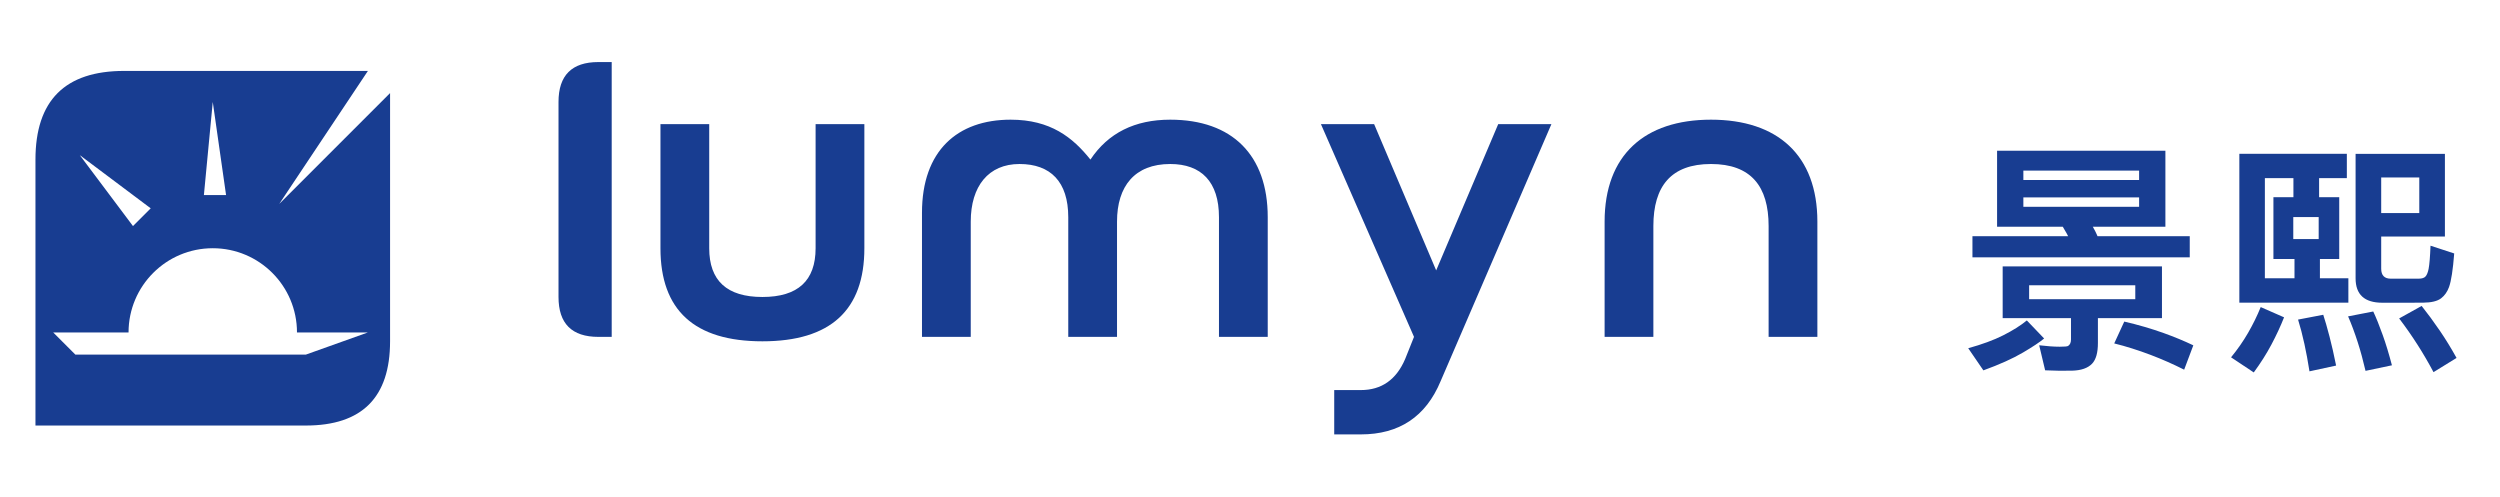
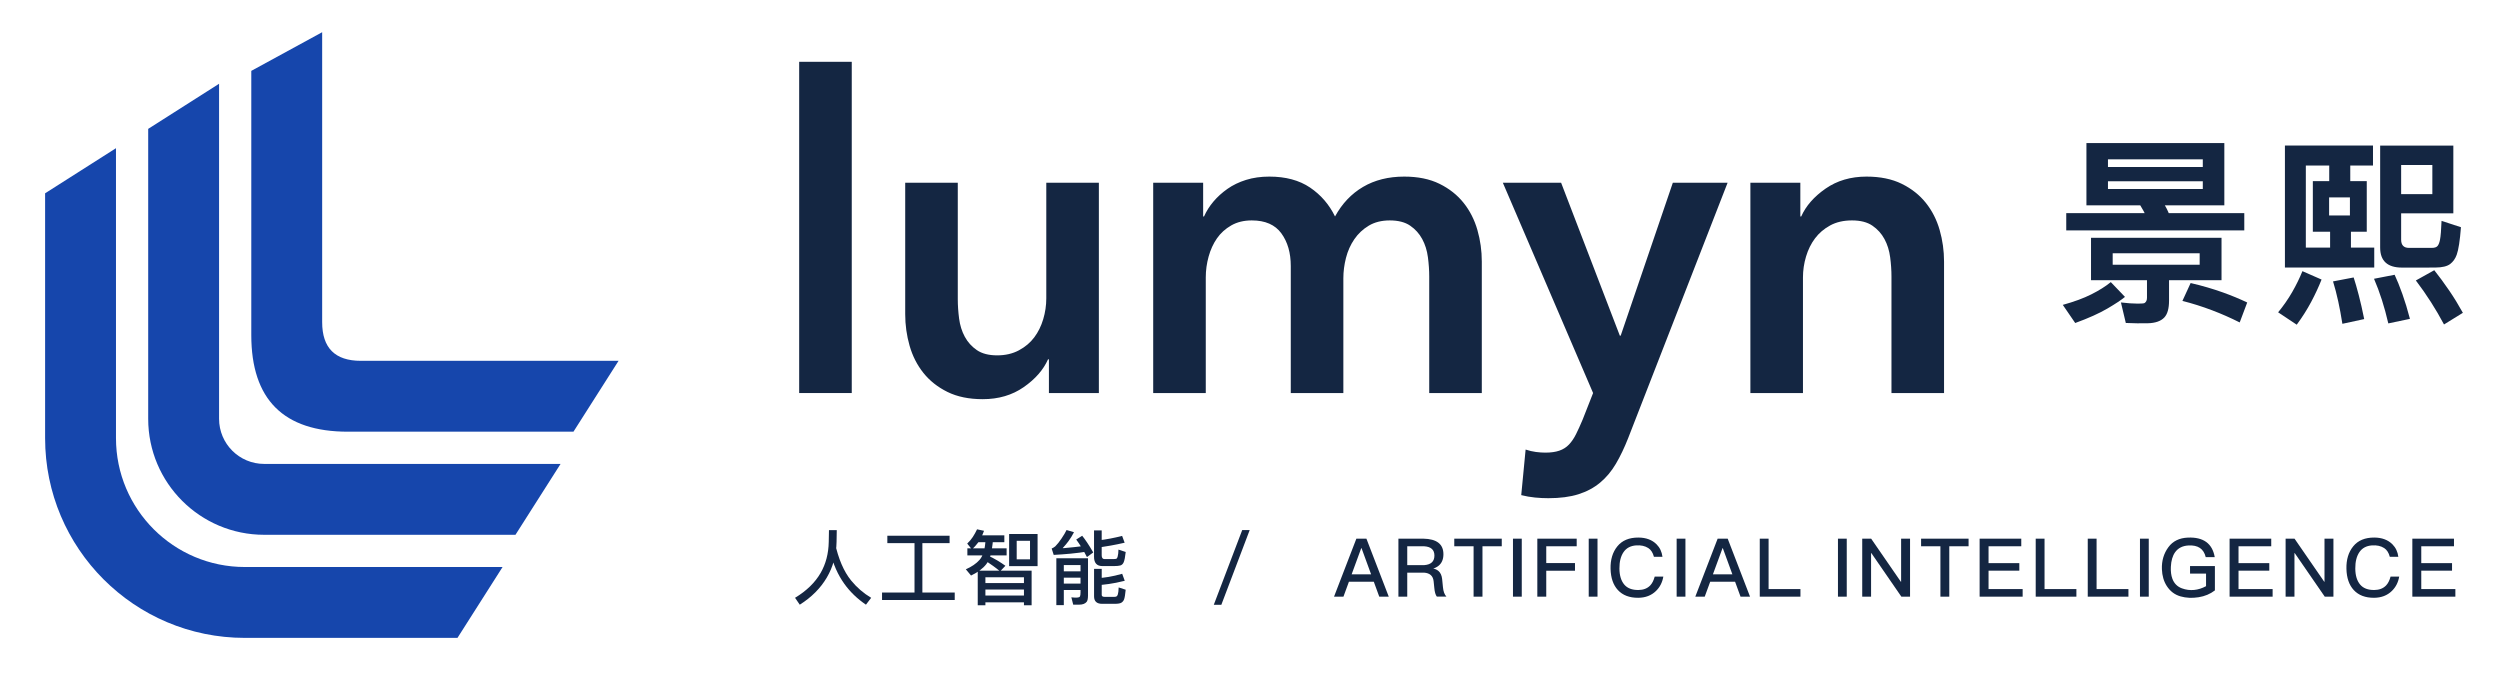
- <svg xmlns="http://www.w3.org/2000/svg" viewBox="0 0 564 112" role="img">
-   <g transform="translate(0 8)">
-     <path fill="#183D91" fill-rule="evenodd" d="M8 28Q8 8 28 8H83L63 38L88 13V69Q88 88 69 88H8Z M29 67A19 19 0 0 1 67 67H83L69 72H17L12 67Z M46 36L48 15L51 36Z M30 43L18 27L34 39Z" />
+ <svg xmlns="http://www.w3.org/2000/svg" viewBox="0 0 388 106" role="img">
+   <g transform="translate(2 5)">
+     <g fill="#1646AC">
+       <path d="M5 25L16 18V63A20 20 0 0 0 36 83H76L69 94H36A31 31 0 0 1 5 63Z" />
+       <path d="M21 15L32 8V60A7 7 0 0 0 39 67H85L78 78H39A18 18 0 0 1 21 60Z" />
+       <path d="M37 6L48 0V45Q48 51 54 51H94L87 62H52Q37 62 37 47Z" />
+     </g>
  </g>
-   <g transform="translate(126 12)">
-     <path fill="#183D91" d="M0 11Q0 2 9 2H12V64H9Q0 64 0 55Z" />
-     <path transform="translate(23 0)" fill="#183D91" d="M0 16H11V44Q11 55 23 55Q35 55 35 44V16H46V44Q46 65 23 65Q0 65 0 44Z" />
-     <path transform="translate(82 0)" fill="#183D91" d="M0 64V36C0 22 8 15 20 15C29 15 34 19 38 24C42 18 48 15 56 15C70 15 78 23 78 37V64H67V37C67 29 63 25 56 25C48 25 44 30 44 38V64H33V37C33 29 29 25 22 25C15 25 11 30 11 38V64Z" />
-     <path transform="translate(172 0)" fill="#183D91" d="M0 16H12L26 49L40 16H52L27 74Q22 86 9 86H3V76H9Q16 76 19 69L21 64Z" />
-     <path transform="translate(236 0)" fill="#183D91" d="M0 64V38C0 23 9 15 24 15C39 15 48 23 48 38V64H37V39C37 30 33 25 24 25S11 30 11 39V64Z" />
+   <g transform="translate(119 -7) scale(.68)" fill="#142642">
+     <path d="M7.400 24.400 L19.400 24.400 L19.400 100.000 L7.400 100.000 Z" />
+     <path d="M75.800 100.000 L64.400 100.000 L64.400 92.300 L64.200 92.300 Q62.600 95.900 58.650 98.650 Q54.700 101.400 49.300 101.400 Q44.600 101.400 41.250 99.750 Q37.900 98.100 35.750 95.400 Q33.600 92.700 32.600 89.200 Q31.600 85.700 31.600 82.000 L31.600 52.000 L43.600 52.000 L43.600 78.600 Q43.600 80.700 43.900 83.000 Q44.200 85.300 45.200 87.150 Q46.200 89.000 47.950 90.200 Q49.700 91.400 52.600 91.400 Q55.400 91.400 57.550 90.250 Q59.700 89.100 61.050 87.300 Q62.400 85.500 63.100 83.150 Q63.800 80.800 63.800 78.400 L63.800 52.000 L75.800 52.000 Z" />
+     <path d="M145.500 50.600 Q150.200 50.600 153.550 52.250 Q156.900 53.900 159.050 56.600 Q161.200 59.300 162.200 62.800 Q163.200 66.300 163.200 70.000 L163.200 100.000 L151.200 100.000 L151.200 73.400 Q151.200 71.300 150.900 69.000 Q150.600 66.700 149.600 64.850 Q148.600 63.000 146.850 61.800 Q145.100 60.600 142.200 60.600 Q139.400 60.600 137.400 61.800 Q135.400 63.000 134.100 64.900 Q132.800 66.800 132.200 69.150 Q131.600 71.500 131.600 73.800 L131.600 100.000 L119.600 100.000 L119.600 71.000 Q119.600 66.500 117.450 63.550 Q115.300 60.600 110.700 60.600 Q108.000 60.600 106.000 61.750 Q104.000 62.900 102.750 64.700 Q101.500 66.500 100.850 68.850 Q100.200 71.200 100.200 73.600 L100.200 100.000 L88.200 100.000 L88.200 52.000 L99.600 52.000 L99.600 59.700 L99.800 59.700 Q100.600 57.900 101.950 56.300 Q103.300 54.700 105.150 53.400 Q107.000 52.100 109.400 51.350 Q111.800 50.600 114.700 50.600 Q120.300 50.600 124.000 53.100 Q127.700 55.600 129.700 59.700 Q132.100 55.300 136.100 52.950 Q140.100 50.600 145.500 50.600 Z" />
+     <path d="M168.000 52.000 L181.300 52.000 L194.700 86.900 L194.900 86.900 L206.800 52.000 L219.300 52.000 L196.600 110.300 Q195.300 113.600 193.800 116.150 Q192.300 118.700 190.200 120.450 Q188.100 122.200 185.250 123.100 Q182.400 124.000 178.400 124.000 Q176.900 124.000 175.350 123.850 Q173.800 123.700 172.200 123.300 L173.200 112.900 Q174.400 113.300 175.550 113.450 Q176.700 113.600 177.700 113.600 Q179.600 113.600 180.900 113.150 Q182.200 112.700 183.100 111.750 Q184.000 110.800 184.700 109.400 Q185.400 108.000 186.200 106.100 L188.600 100.000 Z" />
+     <path d="M224.500 52.000 L235.900 52.000 L235.900 59.700 L236.100 59.700 Q237.700 56.100 241.650 53.350 Q245.600 50.600 251.000 50.600 Q255.700 50.600 259.050 52.250 Q262.400 53.900 264.550 56.600 Q266.700 59.300 267.700 62.800 Q268.700 66.300 268.700 70.000 L268.700 100.000 L256.700 100.000 L256.700 73.400 Q256.700 71.300 256.400 69.000 Q256.100 66.700 255.100 64.850 Q254.100 63.000 252.350 61.800 Q250.600 60.600 247.700 60.600 Q244.800 60.600 242.700 61.750 Q240.600 62.900 239.250 64.700 Q237.900 66.500 237.200 68.850 Q236.500 71.200 236.500 73.600 L236.500 100.000 L224.500 100.000 Z" />
  </g>
-   <g transform="translate(442 23) scale(.55)" fill="#183D91">
+   <g transform="translate(319 16) scale(.31)" fill="#142642">
    <path d="M79.179 43.001 Q79.179 43.001 79.179 51.180 Q79.179 51.180 20.920 51.180 Q20.920 51.180 20.920 43.001 Q20.920 43.001 79.179 43.001 Z M15.529 20.000 Q15.529 20.000 16.773 20.000 Q16.773 20.000 26.311 20.000 Q26.311 27.795 26.311 35.583 Q26.311 43.386 26.311 51.180 Q26.311 51.180 15.529 51.180 Q15.529 43.386 15.529 35.586 Q15.529 27.795 15.529 20.000 Z M73.788 20.000 Q73.788 20.000 82.873 20.000 Q82.873 20.000 84.570 20.000 Q84.570 27.795 84.570 35.596 Q84.570 43.385 84.570 51.180 Q84.570 51.180 73.788 51.180 Q73.788 43.386 73.788 35.598 Q73.788 27.795 73.788 20.000 Z M79.179 20.000 Q79.179 20.000 79.179 28.152 Q79.179 28.152 20.920 28.152 Q20.920 28.152 20.920 20.000 Q20.920 20.000 79.179 20.000 Z M79.179 32.002 Q79.179 32.002 79.179 39.142 Q79.179 39.142 20.920 39.142 Q20.920 39.142 20.920 32.002 Q20.920 32.002 79.179 32.002 Z M56.886 98.913 Q56.890 104.830 54.512 107.342 Q51.918 110.080 46.300 110.223 Q41.160 110.353 35.241 110.080 Q35.241 110.080 32.802 99.808 Q37.703 100.394 41.244 100.398 Q44.177 100.402 44.658 100.084 Q45.833 99.307 45.845 97.494 Q45.845 97.494 45.845 84.818 Q45.845 84.818 56.886 84.818 Q56.886 84.818 56.886 98.913 Z M63.583 99.048 Q63.583 99.048 67.698 90.089 Q76.281 92.075 83.957 94.830 Q90.380 97.136 96.024 99.828 Q96.024 99.828 92.265 109.813 Q85.422 106.376 78.509 103.753 Q70.887 100.860 63.583 99.048 Z M9.911 110.099 Q9.911 110.099 3.693 101.017 Q12.213 98.658 17.964 95.762 Q23.924 92.760 27.733 89.620 Q27.733 89.620 34.827 97.029 Q32.053 99.320 26.149 102.792 Q19.899 106.469 9.911 110.099 Z M94.560 55.078 Q94.560 55.078 94.560 63.738 Q72.276 63.738 49.993 63.738 Q27.709 63.738 5.425 63.738 Q5.425 63.738 5.425 55.078 Q27.708 55.078 49.992 55.078 Q72.276 55.078 94.560 55.078 Z M39.882 47.098 Q39.882 47.098 52.310 47.091 Q54.371 50.188 55.777 52.989 Q57.258 55.939 58.240 59.408 Q58.240 59.408 46.766 59.408 Q45.725 56.929 44.075 53.922 Q42.327 50.736 39.882 47.098 Z M77.692 80.917 Q77.692 80.917 77.692 88.677 Q77.692 88.677 23.250 88.677 Q23.250 88.677 23.250 80.917 Q23.250 80.917 77.692 80.917 Z M17.824 67.445 Q17.824 67.445 19.084 67.445 Q19.084 67.445 28.675 67.445 Q28.675 72.753 28.675 78.056 Q28.675 83.369 28.675 88.677 Q28.675 88.677 17.824 88.677 Q17.824 83.369 17.824 78.058 Q17.824 72.753 17.824 67.445 Z M72.221 67.445 Q72.221 67.445 81.443 67.445 Q81.443 67.445 83.163 67.445 Q83.163 72.753 83.163 78.066 Q83.163 83.369 83.163 88.677 Q83.163 88.677 72.221 88.677 Q72.221 83.369 72.221 78.067 Q72.221 72.753 72.221 67.445 Z M77.692 67.445 Q77.692 67.445 77.692 75.184 Q77.692 75.184 23.250 75.184 Q23.250 75.184 23.250 67.445 Q23.250 67.445 77.692 67.445 Z" />
    <path d="M158.996 21.258 Q158.996 21.258 158.996 31.249 Q158.996 31.249 120.138 31.249 Q120.138 31.249 120.138 21.258 Q120.138 21.258 158.996 21.258 Z M159.623 82.326 Q148.614 82.326 137.604 82.326 Q126.595 82.326 114.902 82.326 Q114.902 66.572 114.902 51.467 Q114.902 36.362 114.902 21.258 Q114.902 21.258 125.374 21.258 Q125.374 34.077 125.374 46.791 Q125.374 59.278 125.371 72.334 Q134.372 72.334 142.644 72.334 Q151.067 72.334 159.623 72.334 Q159.623 72.334 159.623 82.326 Z M137.522 60.333 Q137.522 60.333 138.784 60.333 Q138.784 60.333 147.951 60.333 Q147.951 64.576 147.951 68.845 Q147.951 73.075 147.951 77.330 Q147.951 77.330 137.522 77.330 Q137.522 73.081 137.522 68.851 Q137.522 64.582 137.522 60.333 Z M137.083 26.253 Q137.083 26.253 138.345 26.253 Q138.345 26.253 147.617 26.253 Q147.617 30.473 147.617 34.718 Q147.617 38.923 147.617 43.153 Q147.617 43.153 137.083 43.153 Q137.083 38.928 137.083 34.722 Q137.083 30.478 137.083 26.253 Z M151.659 56.248 Q151.659 56.248 151.659 64.418 Q151.659 64.418 132.952 64.418 Q132.952 64.418 132.952 56.248 Q132.952 56.248 151.659 56.248 Z M128.880 39.076 Q128.880 39.076 129.999 39.076 Q129.999 39.076 137.024 39.076 Q137.024 45.411 137.024 51.741 Q137.024 58.082 137.024 64.418 Q137.024 64.418 128.880 64.418 Q128.880 58.082 128.880 51.743 Q128.880 45.411 128.880 39.076 Z M147.444 39.076 Q147.444 39.076 154.309 39.076 Q154.309 39.076 155.875 39.076 Q155.875 45.411 155.875 51.752 Q155.875 58.082 155.875 64.418 Q155.875 64.418 147.444 64.418 Q147.444 58.082 147.444 51.753 Q147.444 45.411 147.444 39.076 Z M151.659 39.076 Q151.659 39.076 151.659 47.230 Q151.659 47.230 132.952 47.230 Q132.952 47.230 132.952 39.076 Q132.952 39.076 151.659 39.076 Z M194.004 45.569 Q194.004 45.569 194.004 55.204 Q194.004 55.204 167.835 55.204 Q167.835 55.204 167.835 45.569 Q167.835 45.569 194.004 45.569 Z M193.966 21.295 Q193.966 21.295 193.966 30.987 Q193.966 30.987 167.835 30.987 Q167.835 30.987 167.835 21.295 Q167.835 21.295 193.966 21.295 Z M188.711 21.295 Q188.711 21.295 197.523 21.295 Q197.523 21.295 199.221 21.295 Q199.221 29.773 199.221 38.256 Q199.221 46.727 199.221 55.204 Q199.221 55.204 188.711 55.204 Q188.711 46.727 188.711 38.258 Q188.711 29.772 188.711 21.295 Z M200.903 75.946 Q199.839 78.871 197.651 80.547 Q195.374 82.291 190.275 82.333 Q187.357 82.357 183.012 82.357 Q177.886 82.357 173.541 82.357 Q162.583 82.357 162.583 72.342 Q162.583 47.364 162.583 21.295 Q162.583 21.295 173.088 21.295 Q173.088 46.125 173.088 68.388 Q173.095 72.490 177.021 72.490 Q179.481 72.490 183.107 72.490 Q186.356 72.490 188.428 72.490 Q190.566 72.490 191.356 71.491 Q192.138 70.501 192.540 68.436 Q193.056 65.786 193.316 58.964 Q193.316 58.964 203.033 62.142 Q202.260 72.210 200.903 75.946 Z M120.817 110.947 Q120.817 110.947 111.502 104.746 Q115.520 99.859 118.524 94.643 Q121.522 89.437 123.667 84.142 Q123.667 84.142 133.248 88.345 Q131.093 93.796 128.040 99.547 Q125.046 105.187 120.817 110.947 Z M138.987 89.270 Q138.987 89.270 149.317 87.294 Q150.453 90.739 151.909 96.311 Q153.240 101.403 154.591 108.133 Q154.591 108.133 143.668 110.496 Q142.702 104.327 141.595 99.281 Q140.385 93.766 138.987 89.270 Z M159.507 87.952 Q159.507 87.952 169.828 85.950 Q171.613 89.737 173.733 95.657 Q175.669 101.066 177.490 108.022 Q177.490 108.022 166.661 110.298 Q165.192 103.946 163.475 98.600 Q161.607 92.779 159.507 87.952 Z M180.450 88.803 Q180.450 88.803 189.673 83.670 Q193.341 88.270 197.191 93.906 Q200.709 99.058 203.995 104.999 Q203.995 104.999 194.549 110.830 Q191.452 105.019 188.072 99.722 Q184.402 93.973 180.450 88.803 Z" />
  </g>
+   <g transform="translate(123 80) scale(.126)" fill="#142642">
+     <path d="M8.924 109.914 Q8.924 109.914 3.100 101.416 Q24.443 88.528 34.693 70.661 Q44.208 54.074 44.616 32.466 Q44.888 18.094 44.888 18.094 Q44.888 18.094 54.488 18.094 Q54.488 18.094 54.249 32.354 Q53.840 56.770 42.160 76.586 Q30.604 96.192 8.924 109.914 Z M63.828 84.237 Q51.797 67.470 46.476 44.895 Q46.476 44.895 47.476 42.925 Q47.476 42.925 52.170 33.395 Q58.627 63.456 72.198 80.121 Q82.647 92.952 96.866 101.429 Q96.866 101.429 90.435 109.889 Q74.437 99.023 63.828 84.237 Z" />
+     <path d="M193.463 25.000 Q193.463 25.000 193.463 34.075 Q174.294 34.075 155.125 34.075 Q135.956 34.075 116.787 34.075 Q116.787 34.075 116.787 25.000 Q135.956 25.000 155.125 25.000 Q174.294 25.000 193.463 25.000 Z M199.796 94.921 Q199.796 94.921 199.796 104.100 Q177.413 104.100 155.030 104.100 Q132.646 104.100 110.263 104.100 Q110.263 104.100 110.263 94.921 Q132.646 94.921 155.029 94.921 Q177.413 94.921 199.796 94.921 Z M150.261 29.538 Q150.261 29.538 151.361 29.538 Q151.361 29.538 159.941 29.538 Q159.941 47.030 159.941 64.551 Q159.941 82.016 159.941 99.510 Q159.941 99.510 150.261 99.510 Q150.261 82.017 150.261 64.552 Q150.261 47.031 150.261 29.538 Z" />
+     <path d="M297.185 54.040 Q297.185 54.040 297.185 62.400 Q297.185 62.400 271.464 62.400 Q271.464 62.400 271.464 54.040 Q271.464 54.040 297.185 54.040 Z M266.800 22.828 Q266.800 22.828 267.900 22.828 Q267.900 22.828 276.127 22.828 Q276.127 32.722 276.127 42.607 Q276.127 52.507 276.127 62.400 Q276.127 62.400 266.800 62.400 Q266.800 52.507 266.800 42.610 Q266.800 32.721 266.800 22.828 Z M292.521 22.828 Q292.521 22.828 300.348 22.828 Q300.348 22.828 301.848 22.828 Q301.848 32.722 301.848 42.621 Q301.848 52.507 301.848 62.400 Q301.848 62.400 292.521 62.400 Q292.521 52.507 292.521 42.623 Q292.521 32.721 292.521 22.828 Z M297.185 22.828 Q297.185 22.828 297.185 31.217 Q297.185 31.217 271.464 31.217 Q271.464 31.217 271.464 22.828 Q271.464 22.828 297.185 22.828 Z M220.833 41.722 Q220.833 41.722 215.182 34.624 Q219.322 30.702 222.072 26.484 Q224.926 22.107 227.298 17.070 Q227.298 17.070 235.887 18.884 Q232.401 28.221 228.799 33.131 Q224.995 38.318 220.833 41.722 Z M260.900 24.461 Q260.900 24.461 260.900 32.941 Q260.900 32.941 224.230 32.941 Q224.230 32.941 228.254 24.461 Q228.254 24.461 260.900 24.461 Z M263.700 40.491 Q263.700 40.491 263.700 49.211 Q251.616 49.210 239.533 49.211 Q227.449 49.211 215.365 49.211 Q215.365 49.211 215.365 40.491 Q227.448 40.491 239.532 40.491 Q251.616 40.491 263.700 40.491 Z M219.869 74.001 Q219.869 74.001 213.476 66.308 Q224.143 61.656 230.300 54.784 Q237.193 47.091 237.751 28.701 Q237.751 28.701 237.751 28.701 Q237.751 28.701 247.028 28.701 Q247.028 28.701 246.450 34.839 Q244.837 51.978 238.653 59.993 Q232.514 67.948 219.869 74.001 Z M236.762 55.022 Q236.762 55.022 239.683 48.890 Q246.817 52.119 252.550 55.593 Q257.848 58.804 262.212 61.973 Q262.212 61.973 255.693 68.813 Q251.515 65.354 246.949 62.072 Q241.902 58.444 236.762 55.022 Z M289.780 83.252 Q289.780 83.252 289.780 91.252 Q289.780 91.252 232.856 91.252 Q232.856 91.252 232.856 83.252 Q232.856 83.252 289.780 83.252 Z M228.136 68.000 Q228.136 68.000 229.236 68.000 Q229.236 68.000 237.576 68.000 Q237.576 78.646 237.576 89.284 Q237.576 99.937 237.576 110.583 Q237.576 110.583 228.136 110.583 Q228.136 99.937 228.136 89.287 Q228.136 78.646 228.136 68.000 Z M285.060 68.000 Q285.060 68.000 293.000 68.000 Q293.000 68.000 294.500 68.000 Q294.500 78.646 294.500 89.298 Q294.500 99.937 294.500 110.583 Q294.500 110.583 285.060 110.583 Q285.060 99.937 285.060 89.300 Q285.060 78.646 285.060 68.000 Z M289.780 68.000 Q289.780 68.000 289.780 76.163 Q289.780 76.163 232.856 76.163 Q232.856 76.163 232.856 68.000 Q232.856 68.000 289.780 68.000 Z M289.780 98.657 Q289.780 98.657 289.780 107.017 Q289.780 107.017 232.856 107.017 Q232.856 107.017 232.856 98.657 Q232.856 98.657 289.780 98.657 Z" />
+     <path d="M407.930 57.594 Q406.534 60.851 403.706 61.610 Q400.997 62.337 395.950 62.337 Q393.348 62.337 389.553 62.337 Q384.959 62.337 381.672 62.337 Q371.368 62.337 371.380 50.873 Q371.380 35.870 371.380 18.393 Q371.380 18.393 380.820 18.393 Q380.820 35.795 380.820 49.193 Q380.852 53.737 384.325 53.737 Q387.418 53.737 389.909 53.737 Q393.365 53.737 395.307 53.737 Q396.999 53.737 398.377 53.487 Q399.754 53.237 400.457 50.721 Q401.376 47.432 401.481 42.035 Q401.481 42.035 410.396 44.981 Q409.413 54.131 407.930 57.594 Z M376.100 30.785 Q383.714 29.894 391.327 28.453 Q398.837 27.031 405.978 25.174 Q405.978 25.174 409.073 33.575 Q399.890 35.664 391.953 37.073 Q383.900 38.502 376.100 39.669 Q376.100 39.669 376.100 30.785 Z M408.427 103.254 Q407.428 105.942 405.099 107.413 Q402.846 108.836 396.796 108.836 Q393.574 108.836 389.871 108.836 Q385.351 108.836 381.382 108.836 Q371.406 108.836 371.418 99.595 Q371.418 82.793 371.418 65.747 Q371.418 65.747 380.858 65.747 Q380.858 82.717 380.858 97.886 Q380.889 100.236 384.203 100.236 Q389.127 100.236 391.425 100.236 Q395.105 100.236 396.657 100.236 Q397.961 100.236 398.988 99.774 Q400.022 99.309 400.694 97.243 Q401.532 94.668 401.723 88.649 Q401.723 88.649 410.371 91.479 Q409.504 100.355 408.427 103.254 Z M376.266 77.108 Q381.515 76.980 389.390 75.678 Q397.135 74.398 406.053 71.823 Q406.053 71.823 409.206 80.467 Q397.817 83.290 389.845 84.370 Q381.850 85.453 376.266 85.848 Q376.266 85.848 376.266 77.108 Z M324.950 52.758 Q324.950 52.758 326.050 52.758 Q326.050 52.758 334.159 52.758 Q334.159 67.189 334.159 81.611 Q334.159 96.049 334.159 110.479 Q334.159 110.479 324.950 110.479 Q324.950 96.049 324.950 81.615 Q324.950 67.189 324.950 52.758 Z M359.233 52.758 Q359.233 52.758 359.233 61.099 Q359.233 61.099 329.552 61.099 Q329.552 61.099 329.552 52.758 Q329.552 52.758 359.233 52.758 Z M363.954 98.755 Q363.882 104.366 362.386 106.288 Q359.601 109.865 352.992 109.882 Q350.124 109.889 345.742 109.897 Q345.742 109.897 343.441 100.838 Q346.022 101.107 347.754 101.180 Q353.176 101.407 354.016 99.808 Q354.745 98.420 354.740 94.772 Q354.740 94.772 354.740 52.758 Q354.740 52.758 363.765 52.758 Q363.765 52.758 363.954 52.758 Q363.954 52.758 363.954 98.755 Z M359.240 68.844 Q359.240 68.844 359.240 76.604 Q359.240 76.604 329.550 76.604 Q329.550 76.604 329.550 68.844 Q329.550 68.844 359.240 68.844 Z M359.240 83.952 Q359.240 83.952 359.240 91.832 Q359.240 91.832 329.550 91.832 Q329.550 91.832 329.550 83.952 Q329.550 83.952 359.240 83.952 Z M349.436 29.652 Q349.436 29.652 356.769 24.981 Q359.407 28.197 362.916 33.404 Q366.145 38.197 370.398 45.551 Q370.398 45.551 362.650 51.258 Q359.274 44.610 356.121 39.558 Q352.614 33.941 349.436 29.652 Z M337.541 17.924 Q337.541 17.924 346.701 20.643 Q343.434 26.898 339.908 31.656 Q336.967 35.625 333.428 39.439 Q333.074 39.819 332.717 40.272 Q333.857 40.276 334.732 40.190 Q339.571 39.717 345.711 39.127 Q353.227 38.404 360.716 37.173 Q360.716 37.173 364.985 44.151 Q353.396 46.025 342.323 47.070 Q332.333 48.012 321.702 48.585 Q321.702 48.585 319.195 40.740 Q320.259 40.282 321.489 39.563 Q323.012 38.670 323.656 38.026 Q327.408 34.270 331.313 28.443 Q335.651 21.971 337.541 17.924 Z" />
+     <path d="M563.100 18.000 Q563.100 18.000 553.900 18.000 Q553.900 18.000 518.900 110.000 Q518.900 110.000 528.200 110.000 Q528.200 110.000 563.100 18.000 Z" />
+     <path d="M667.000 100.000 Q667.000 100.000 694.500 28.600 Q694.500 28.600 706.900 28.600 Q706.900 28.600 734.400 100.000 Q734.400 100.000 722.700 100.000 Q722.700 100.000 700.900 40.300 Q700.900 40.300 700.500 40.300 Q700.500 40.300 678.600 100.000 Q678.600 100.000 667.000 100.000 Z M718.222 72.520 Q718.222 72.520 721.822 81.600 Q721.822 81.600 679.615 81.600 Q679.615 81.600 683.215 72.520 Q683.215 72.520 718.222 72.520 Z" />
+     <path d="M752.238 63.238 Q752.238 63.238 785.455 63.238 Q785.455 63.238 785.455 64.917 Q798.775 65.418 800.152 78.298 Q800.718 83.590 801.168 88.408 Q801.902 96.268 805.427 99.944 Q805.427 99.944 793.627 99.944 Q791.180 96.846 790.502 89.138 Q790.162 85.282 789.658 80.917 Q788.527 71.133 777.827 70.434 Q777.827 70.434 752.238 70.434 Q752.238 70.434 752.238 63.238 Z M776.976 28.577 Q801.788 29.036 801.737 47.819 Q801.685 66.755 776.976 67.270 Q752.238 67.270 752.238 67.270 Q752.238 61.815 752.238 61.155 Q778.179 61.155 778.179 61.155 Q790.603 60.249 790.647 49.436 Q790.692 38.649 777.849 37.947 Q752.238 37.947 752.238 37.947 Q752.238 28.577 752.238 28.577 Q776.976 28.577 776.976 28.577 Z M746.300 28.577 Q746.300 28.577 747.400 28.577 Q747.400 28.577 757.180 28.577 Q757.180 46.433 757.180 64.282 Q757.180 82.144 757.180 100.000 Q757.180 100.000 746.300 100.000 Q746.300 82.144 746.300 64.285 Q746.300 46.433 746.300 28.577 Z" />
+     <path d="M838.900 33.275 Q838.900 33.275 840.000 33.275 Q840.000 33.275 849.833 33.275 Q849.833 49.974 849.833 66.648 Q849.833 83.330 849.833 100.015 Q849.833 100.015 838.900 100.015 Q838.900 83.330 838.900 66.664 Q838.900 49.960 838.900 33.275 Z M873.600 28.615 Q873.600 28.615 873.600 37.935 Q858.975 37.934 844.350 37.935 Q829.725 37.935 815.100 37.935 Q815.100 37.935 815.100 28.615 Q829.724 28.615 844.350 28.615 Q858.975 28.615 873.600 28.615 Z" />
+     <path d="M887.408 28.600 Q887.408 28.600 898.240 28.600 Q898.240 46.455 898.240 64.323 Q898.240 82.164 898.240 100.018 Q898.240 100.018 887.408 100.018 Q887.408 82.164 887.408 64.300 Q887.408 46.455 887.408 28.600 Z" />
+     <path d="M965.900 28.600 Q965.900 28.600 965.900 37.920 Q965.900 37.920 922.900 37.920 Q922.900 37.920 922.900 28.600 Q922.900 28.600 965.900 28.600 Z M917.400 28.600 Q917.400 28.600 918.500 28.600 Q918.500 28.600 928.400 28.600 Q928.400 46.450 928.400 64.294 Q928.400 82.150 928.400 100.000 Q928.400 100.000 917.400 100.000 Q917.400 82.150 917.400 64.296 Q917.400 46.450 917.400 28.600 Z M963.800 58.645 Q963.800 58.645 963.800 68.085 Q963.800 68.085 922.300 68.085 Q922.300 68.085 922.300 58.645 Q922.300 58.645 963.800 58.645 Z" />
+     <path d="M980.708 28.600 Q980.708 28.600 991.540 28.600 Q991.540 46.455 991.540 64.323 Q991.540 82.164 991.540 100.018 Q991.540 100.018 980.708 100.018 Q980.708 82.164 980.708 64.300 Q980.708 46.455 980.708 28.600 Z" />
+     <path d="M1061.041 50.927 Q1061.041 50.927 1071.548 50.927 Q1070.371 41.679 1064.313 35.582 Q1056.052 27.267 1041.891 27.209 Q1024.825 27.140 1016.006 37.991 Q1007.210 48.814 1007.617 65.751 Q1008.020 82.536 1016.625 91.860 Q1025.535 101.515 1041.702 101.399 Q1055.009 101.303 1063.518 93.047 Q1070.827 85.956 1072.604 75.295 Q1066.689 75.277 1061.983 75.330 Q1060.030 82.551 1056.367 86.294 Q1051.041 91.735 1041.891 91.816 Q1030.243 91.918 1024.511 85.130 Q1018.624 78.160 1018.532 65.425 Q1018.440 52.690 1023.597 45.157 Q1028.754 37.623 1039.021 36.873 Q1047.988 36.218 1054.096 40.158 Q1059.053 43.356 1061.041 50.927 Z" />
+     <path d="M1089.008 28.600 Q1089.008 28.600 1099.840 28.600 Q1099.840 46.455 1099.840 64.323 Q1099.840 82.164 1099.840 100.018 Q1099.840 100.018 1089.008 100.018 Q1089.008 82.164 1089.008 64.300 Q1089.008 46.455 1089.008 28.600 Z" />
+     <path d="M1112.000 100.000 Q1112.000 100.000 1139.500 28.600 Q1139.500 28.600 1151.900 28.600 Q1151.900 28.600 1179.400 100.000 Q1179.400 100.000 1167.700 100.000 Q1167.700 100.000 1145.900 40.300 Q1145.900 40.300 1145.500 40.300 Q1145.500 40.300 1123.600 100.000 Q1123.600 100.000 1112.000 100.000 Z M1163.222 72.520 Q1163.222 72.520 1166.822 81.600 Q1166.822 81.600 1124.615 81.600 Q1124.615 81.600 1128.215 72.520 Q1128.215 72.520 1163.222 72.520 Z" />
+     <path d="M1241.500 100.000 Q1228.972 100.000 1216.444 100.000 Q1203.916 100.000 1191.388 100.000 Q1191.388 82.150 1191.388 64.300 Q1191.388 46.450 1191.388 28.600 Q1191.388 28.600 1202.268 28.600 Q1202.268 44.148 1202.268 59.698 Q1202.268 75.248 1202.268 90.680 Q1212.109 90.680 1221.879 90.680 Q1231.639 90.680 1241.500 90.680 Q1241.500 90.680 1241.500 100.000 Z" />
+     <path d="M1287.708 28.600 Q1287.708 28.600 1298.540 28.600 Q1298.540 46.455 1298.540 64.323 Q1298.540 82.164 1298.540 100.018 Q1298.540 100.018 1287.708 100.018 Q1287.708 82.164 1287.708 64.300 Q1287.708 46.455 1287.708 28.600 Z" />
+     <path d="M1376.500 28.600 Q1365.500 28.600 1365.500 28.600 Q1365.500 81.706 1365.500 81.706 Q1365.225 81.706 1365.225 81.706 Q1328.608 28.600 1328.608 28.600 Q1317.600 28.600 1317.600 28.600 Q1317.600 100.000 1317.600 100.000 Q1328.500 100.000 1328.500 100.000 Q1328.500 46.309 1328.500 46.309 Q1328.800 46.309 1328.800 46.309 Q1365.800 100.000 1365.800 100.000 Q1376.500 100.000 1376.500 100.000 Q1376.500 28.600 1376.500 28.600 Z" />
+     <path d="M1413.900 33.275 Q1413.900 33.275 1415.000 33.275 Q1415.000 33.275 1424.833 33.275 Q1424.833 49.974 1424.833 66.648 Q1424.833 83.330 1424.833 100.015 Q1424.833 100.015 1413.900 100.015 Q1413.900 83.330 1413.900 66.664 Q1413.900 49.960 1413.900 33.275 Z M1448.600 28.615 Q1448.600 28.615 1448.600 37.935 Q1433.975 37.934 1419.350 37.935 Q1404.725 37.935 1390.100 37.935 Q1390.100 37.935 1390.100 28.615 Q1404.724 28.615 1419.350 28.615 Q1433.975 28.615 1448.600 28.615 Z" />
+     <path d="M1513.500 28.600 Q1513.500 28.600 1513.500 37.920 Q1513.500 37.920 1467.700 37.920 Q1467.700 37.920 1467.700 28.600 Q1467.700 28.600 1513.500 28.600 Z M1515.200 100.000 Q1501.950 100.000 1488.700 100.000 Q1475.450 100.000 1462.200 100.000 Q1462.200 82.150 1462.200 64.300 Q1462.200 46.450 1462.200 28.600 Q1462.200 28.600 1473.200 28.600 Q1473.200 44.150 1473.200 59.700 Q1473.200 75.250 1473.200 90.680 Q1482.800 90.680 1493.600 90.680 Q1504.400 90.680 1515.200 90.680 Q1515.200 90.680 1515.200 100.000 Z M1511.100 58.700 Q1511.100 58.700 1511.100 68.020 Q1511.100 68.020 1467.100 68.020 Q1467.100 68.020 1467.100 58.700 Q1467.100 58.700 1511.100 58.700 Z" />
+     <path d="M1581.400 100.000 Q1568.872 100.000 1556.344 100.000 Q1543.816 100.000 1531.288 100.000 Q1531.288 82.150 1531.288 64.300 Q1531.288 46.450 1531.288 28.600 Q1531.288 28.600 1542.168 28.600 Q1542.168 44.148 1542.168 59.698 Q1542.168 75.248 1542.168 90.680 Q1552.009 90.680 1561.779 90.680 Q1571.539 90.680 1581.400 90.680 Q1581.400 90.680 1581.400 100.000 Z" />
+     <path d="M1645.500 100.000 Q1632.972 100.000 1620.444 100.000 Q1607.916 100.000 1595.388 100.000 Q1595.388 82.150 1595.388 64.300 Q1595.388 46.450 1595.388 28.600 Q1595.388 28.600 1606.268 28.600 Q1606.268 44.148 1606.268 59.698 Q1606.268 75.248 1606.268 90.680 Q1616.109 90.680 1625.879 90.680 Q1635.639 90.680 1645.500 90.680 Q1645.500 90.680 1645.500 100.000 Z" />
+     <path d="M1659.708 28.600 Q1659.708 28.600 1670.540 28.600 Q1670.540 46.455 1670.540 64.323 Q1670.540 82.164 1670.540 100.018 Q1670.540 100.018 1659.708 100.018 Q1659.708 82.164 1659.708 64.300 Q1659.708 46.455 1659.708 28.600 Z" />
+     <path d="M1721.374 62.300 Q1721.374 62.300 1721.400 71.600 Q1721.400 71.600 1741.100 71.600 Q1741.100 71.600 1741.100 87.100 Q1733.868 90.993 1726.515 91.737 Q1718.861 92.512 1711.407 89.784 Q1702.800 86.634 1699.566 77.793 Q1697.360 71.763 1697.756 63.293 Q1698.290 51.882 1702.958 45.337 Q1708.448 37.638 1719.225 36.968 Q1737.043 35.860 1740.696 51.307 Q1740.696 51.307 1751.800 51.300 Q1747.361 26.036 1718.655 27.267 Q1702.912 27.941 1694.750 39.018 Q1686.137 50.707 1686.728 66.261 Q1687.184 78.269 1692.698 86.853 Q1698.978 96.630 1709.681 99.672 Q1719.991 102.602 1731.876 100.734 Q1743.382 98.927 1752.000 92.300 Q1752.000 92.300 1752.000 62.300 Q1752.000 62.300 1721.374 62.300 Z" />
+     <path d="M1821.400 28.600 Q1821.400 28.600 1821.400 37.920 Q1821.400 37.920 1775.600 37.920 Q1775.600 37.920 1775.600 28.600 Q1775.600 28.600 1821.400 28.600 Z M1823.100 100.000 Q1809.850 100.000 1796.600 100.000 Q1783.350 100.000 1770.100 100.000 Q1770.100 82.150 1770.100 64.300 Q1770.100 46.450 1770.100 28.600 Q1770.100 28.600 1781.100 28.600 Q1781.100 44.150 1781.100 59.700 Q1781.100 75.250 1781.100 90.680 Q1790.700 90.680 1801.500 90.680 Q1812.300 90.680 1823.100 90.680 Q1823.100 90.680 1823.100 100.000 Z M1819.000 58.700 Q1819.000 58.700 1819.000 68.020 Q1819.000 68.020 1775.000 68.020 Q1775.000 68.020 1775.000 58.700 Q1775.000 58.700 1819.000 58.700 Z" />
+     <path d="M1898.000 28.600 Q1887.000 28.600 1887.000 28.600 Q1887.000 81.706 1887.000 81.706 Q1886.725 81.706 1886.725 81.706 Q1850.108 28.600 1850.108 28.600 Q1839.100 28.600 1839.100 28.600 Q1839.100 100.000 1839.100 100.000 Q1850.000 100.000 1850.000 100.000 Q1850.000 46.309 1850.000 46.309 Q1850.300 46.309 1850.300 46.309 Q1887.300 100.000 1887.300 100.000 Q1898.000 100.000 1898.000 100.000 Q1898.000 28.600 1898.000 28.600 Z" />
+     <path d="M1967.441 50.927 Q1967.441 50.927 1977.948 50.927 Q1976.771 41.679 1970.713 35.582 Q1962.452 27.267 1948.291 27.209 Q1931.225 27.140 1922.406 37.991 Q1913.610 48.814 1914.017 65.751 Q1914.420 82.536 1923.025 91.860 Q1931.935 101.515 1948.102 101.399 Q1961.409 101.303 1969.918 93.047 Q1977.227 85.956 1979.004 75.295 Q1973.089 75.277 1968.383 75.330 Q1966.430 82.551 1962.767 86.294 Q1957.441 91.735 1948.291 91.816 Q1936.643 91.918 1930.911 85.130 Q1925.024 78.160 1924.932 65.425 Q1924.840 52.690 1929.997 45.157 Q1935.154 37.623 1945.421 36.873 Q1954.388 36.218 1960.496 40.158 Q1965.453 43.356 1967.441 50.927 Z" />
+     <path d="M2046.500 28.600 Q2046.500 28.600 2046.500 37.920 Q2046.500 37.920 2000.700 37.920 Q2000.700 37.920 2000.700 28.600 Q2000.700 28.600 2046.500 28.600 Z M2048.200 100.000 Q2034.950 100.000 2021.700 100.000 Q2008.450 100.000 1995.200 100.000 Q1995.200 82.150 1995.200 64.300 Q1995.200 46.450 1995.200 28.600 Q1995.200 28.600 2006.200 28.600 Q2006.200 44.150 2006.200 59.700 Q2006.200 75.250 2006.200 90.680 Q2015.800 90.680 2026.600 90.680 Q2037.400 90.680 2048.200 90.680 Q2048.200 90.680 2048.200 100.000 Z M2044.100 58.700 Q2044.100 58.700 2044.100 68.020 Q2044.100 68.020 2000.100 68.020 Q2000.100 68.020 2000.100 58.700 Q2000.100 58.700 2044.100 58.700 Z" />
+   </g>
</svg>
